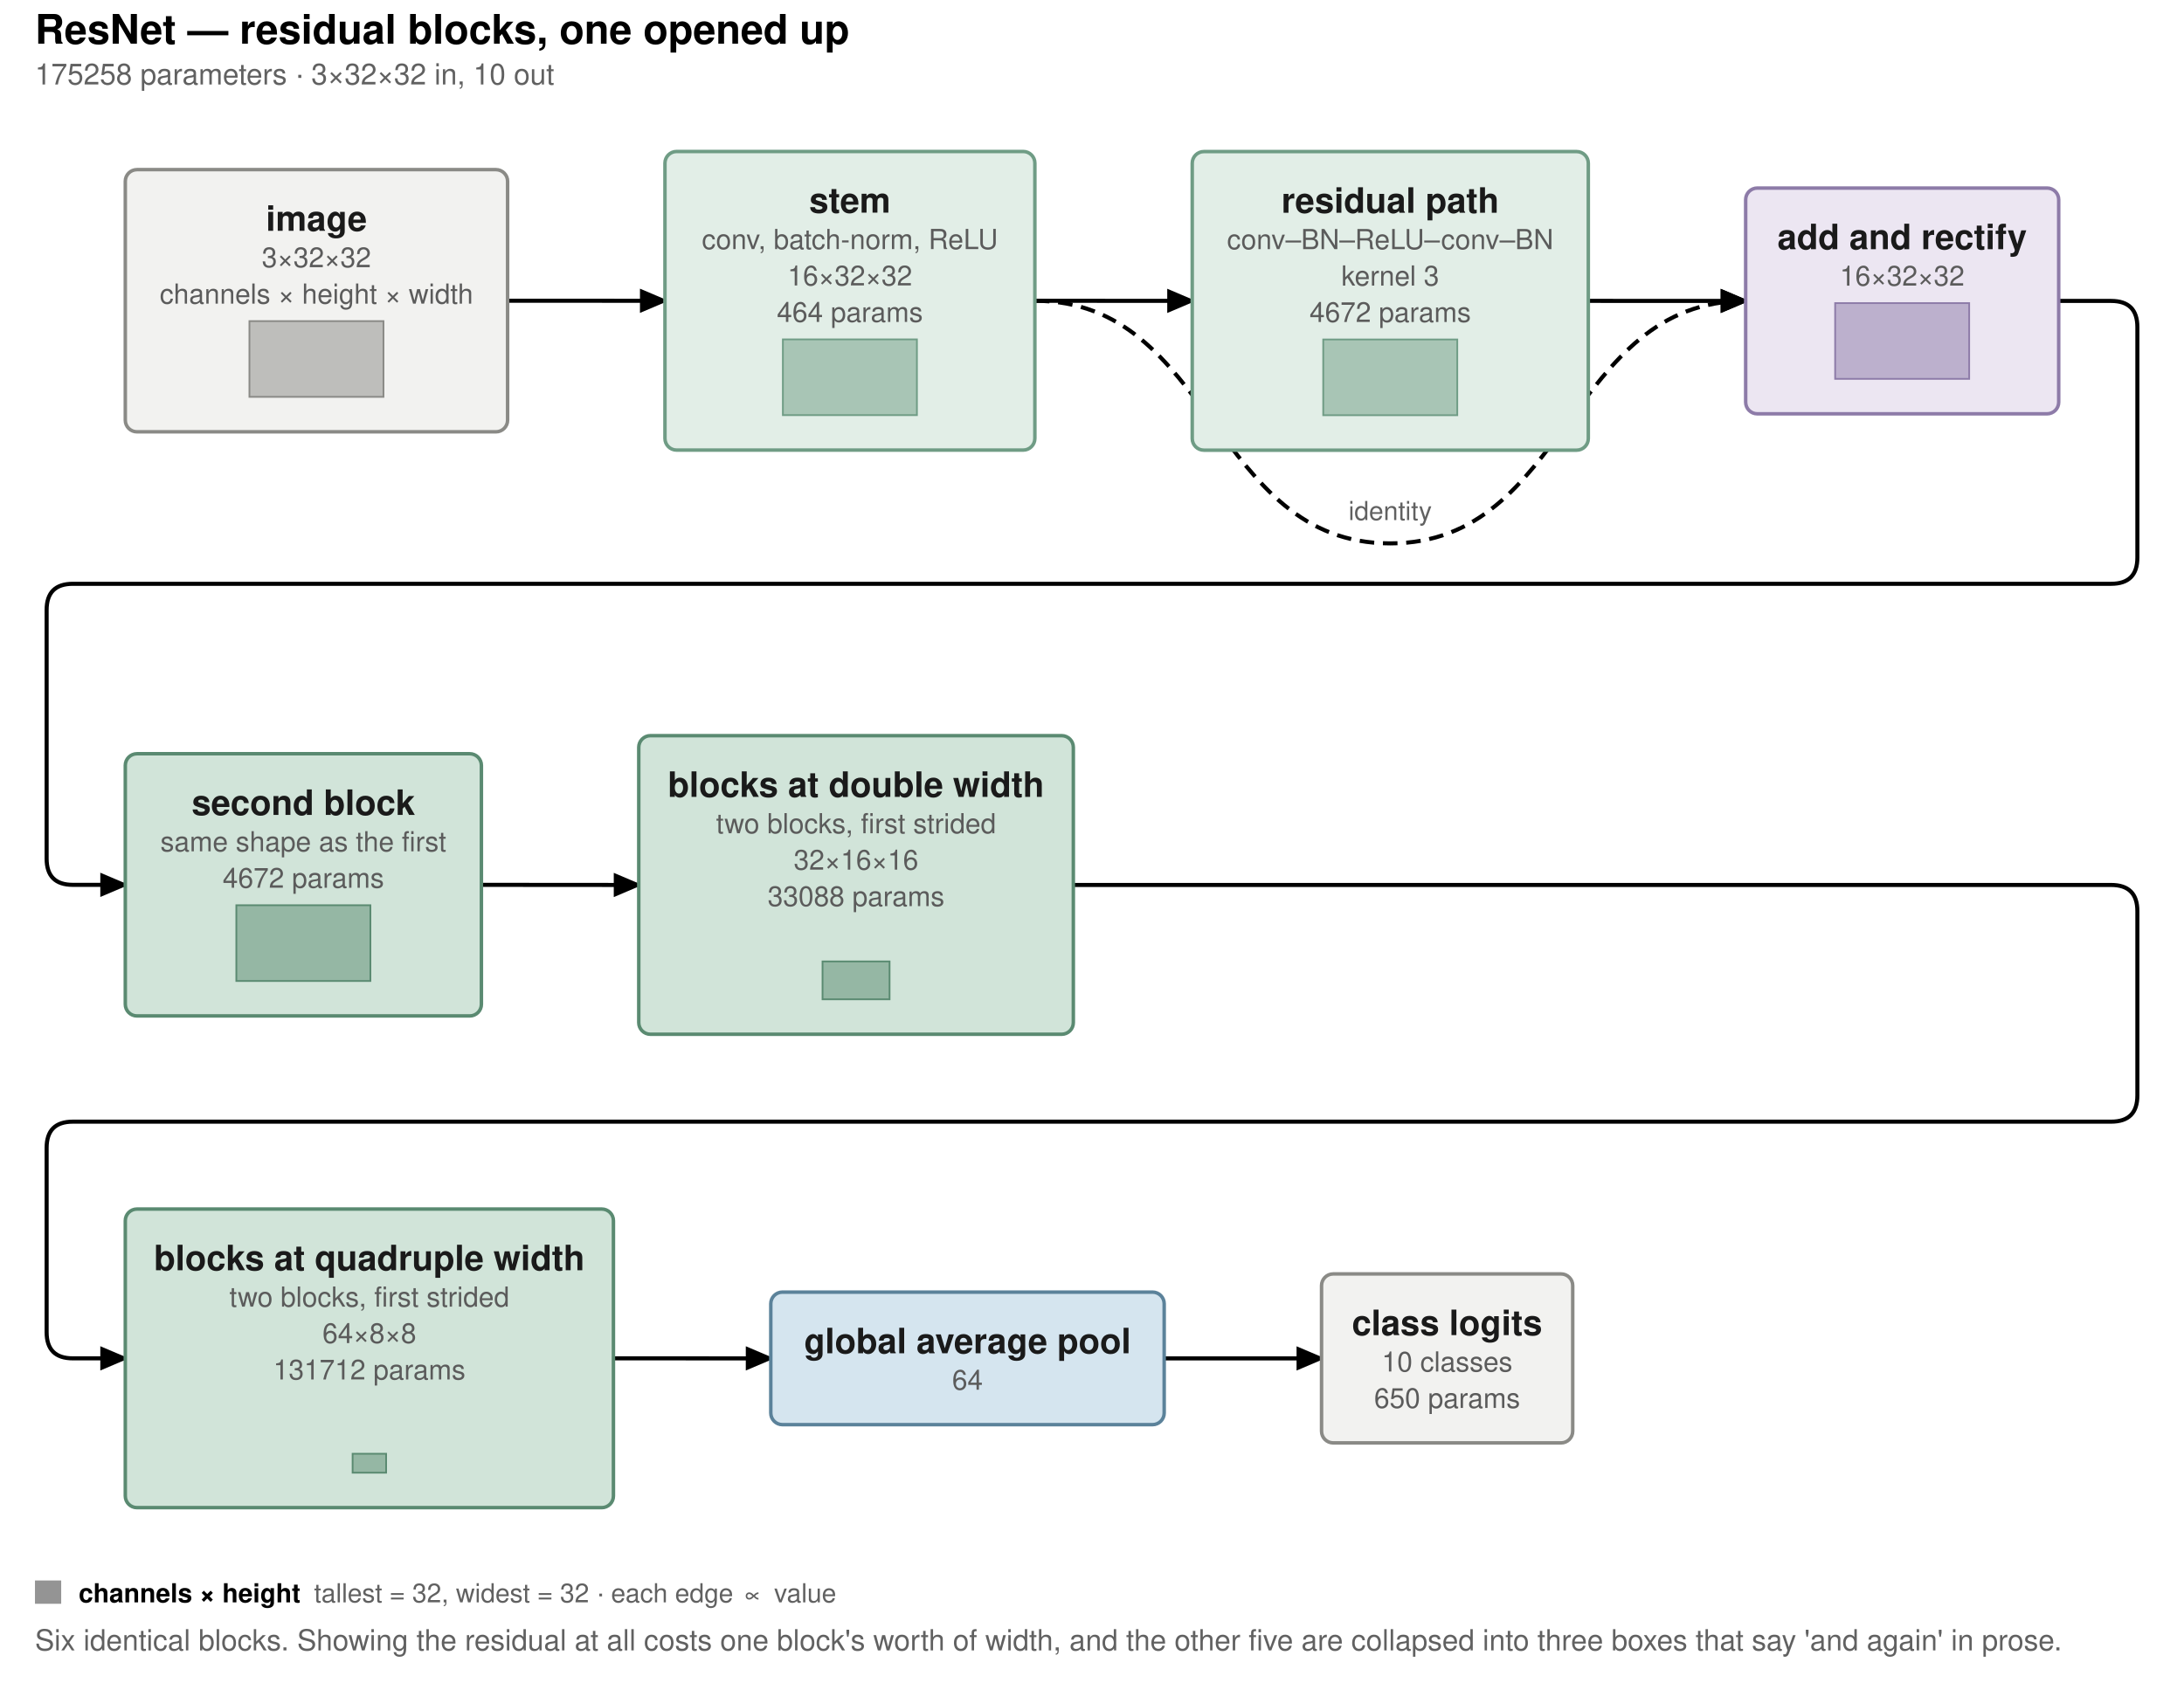
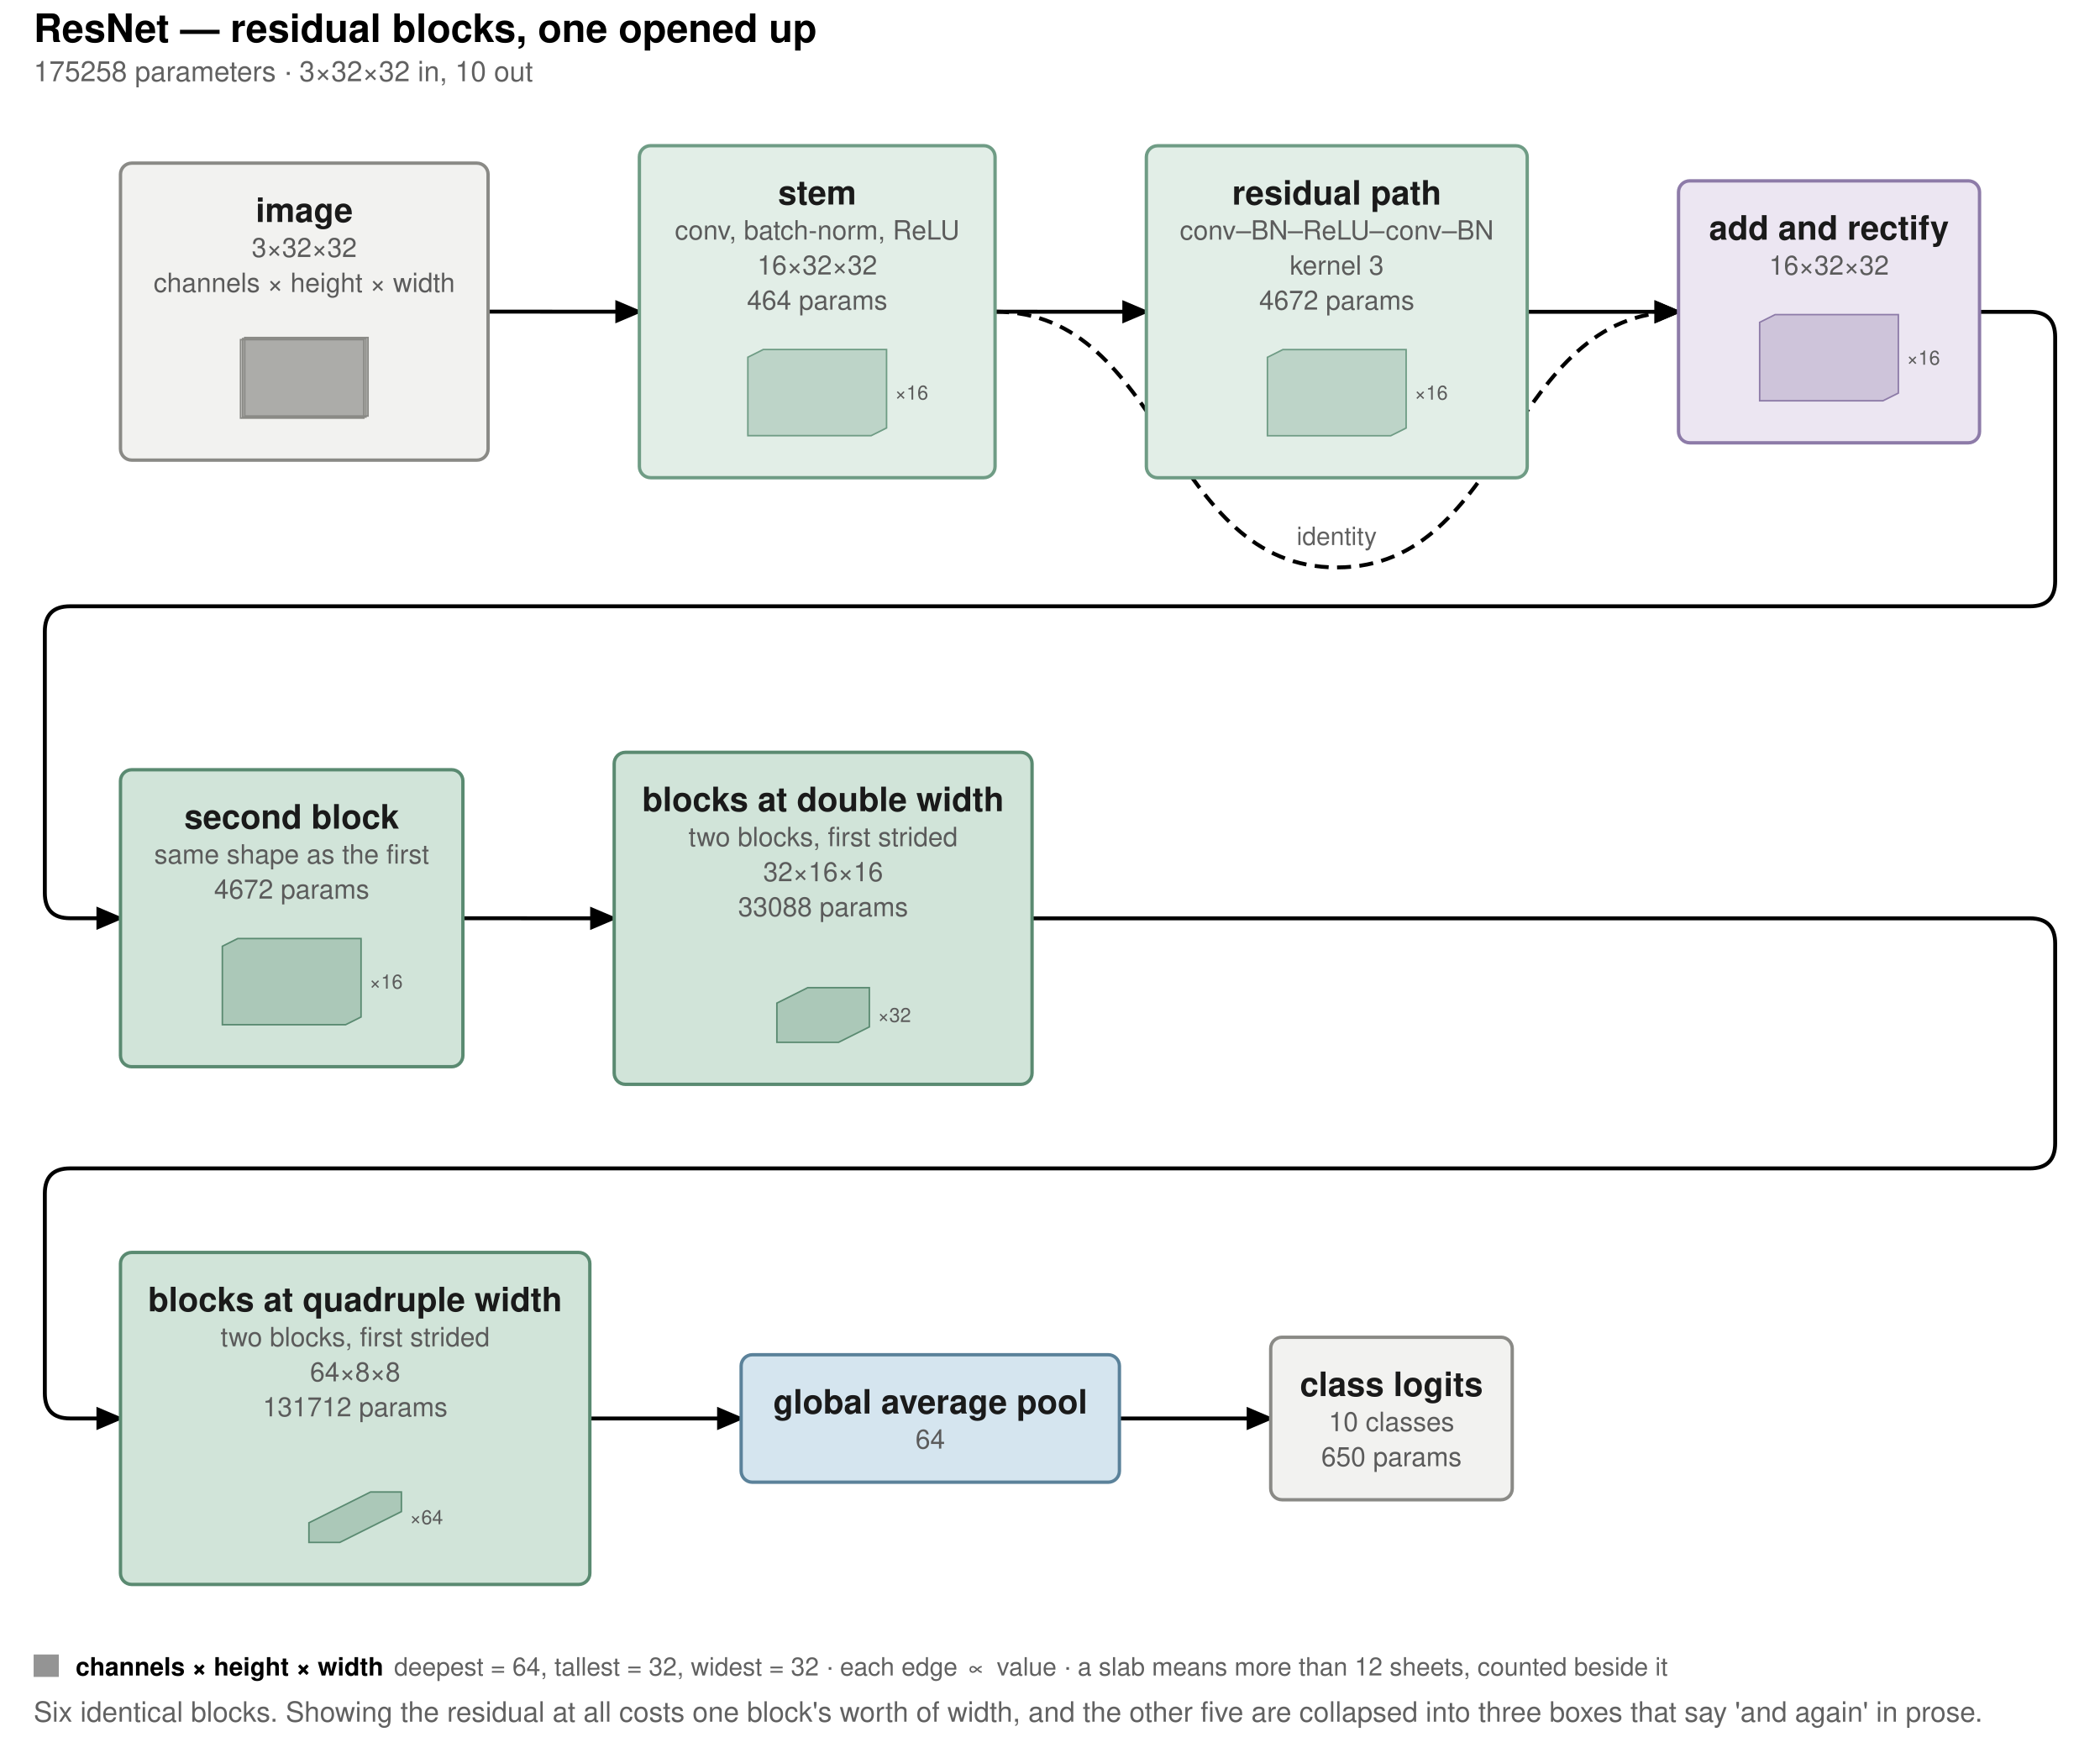
- <svg xmlns="http://www.w3.org/2000/svg" class="draughtsman" role="img" aria-label="ResNet — residual blocks, one opened up" viewBox="0 0 749.51 577.53" width="749.51" height="577.53">
+ <svg xmlns="http://www.w3.org/2000/svg" class="draughtsman" role="img" aria-label="ResNet — residual blocks, one opened up" viewBox="0 0 749.51 625.53" width="749.51" height="625.53">
  <defs>
    <marker id="ds-arrow" viewBox="0 0 8 8" refX="7" refY="4" markerWidth="7" markerHeight="7" orient="auto-start-reverse">
      <path d="M0 0.6 L8 4 L0 7.4 Z" style="fill:currentColor" />
    </marker>
  </defs>
  <text class="ds-title" x="12" y="15" style="font-family:Helvetica Neue, Helvetica, Arial, sans-serif;font-size:14px;font-weight:600;fill:currentColor">ResNet — residual blocks, one opened up</text>
  <text class="ds-subtitle" x="12" y="29" style="font-family:Helvetica Neue, Helvetica, Arial, sans-serif;font-size:10px;fill:currentColor;opacity:0.62">175258 parameters · 3×32×32 in, 10 out</text>
  <g class="ds-body" transform="translate(0 36)">
-     <path class="ds-edge ds-edge-solid" data-from="image" data-to="stem" d="M174.2 67.23 C201.2 67.23 201.2 67.25 228.2 67.25" style="fill:none;stroke:currentColor;stroke-width:1.4" marker-end="url(#ds-arrow)" />
-     <path class="ds-edge ds-edge-dashed" data-from="stem" data-to="b1join" d="M355.15 67.25 C416.13 67.25 416.13 150.53 477.11 150.53 C538.1 150.53 538.1 67.3 599.08 67.3" style="fill:none;stroke:currentColor;stroke-width:1.4;stroke-dasharray:5 3" marker-end="url(#ds-arrow)" />
-     <text class="ds-edge-label" x="477.1" y="142.52" text-anchor="middle" style="font-family:Helvetica Neue, Helvetica, Arial, sans-serif;font-size:9.0px;fill:currentColor;opacity:0.62">identity</text>
-     <path class="ds-edge ds-edge-solid" data-from="stem" data-to="b1path" d="M355.15 67.25 C382.15 67.25 382.15 67.28 409.15 67.28" style="fill:none;stroke:currentColor;stroke-width:1.4" marker-end="url(#ds-arrow)" />
-     <path class="ds-edge ds-edge-solid" data-from="b1path" data-to="b1join" d="M545.08 67.28 C572.08 67.28 572.08 67.3 599.08 67.3" style="fill:none;stroke:currentColor;stroke-width:1.4" marker-end="url(#ds-arrow)" />
-     <path class="ds-edge ds-edge-solid" data-from="b1join" data-to="b2" d="M706.51 67.3 L724.51 67.3 Q733.51 67.3 733.51 76.3 L733.51 155.4 Q733.51 164.4 724.51 164.4 L25 164.4 Q16 164.4 16 173.4 L16 258.74 Q16 267.74 25 267.74 L43 267.74" style="fill:none;stroke:currentColor;stroke-width:1.4" marker-end="url(#ds-arrow)" />
-     <path class="ds-edge ds-edge-solid" data-from="b2" data-to="w2" d="M165.21 267.74 C192.21 267.74 192.21 267.78 219.21 267.78" style="fill:none;stroke:currentColor;stroke-width:1.4" marker-end="url(#ds-arrow)" />
-     <path class="ds-edge ds-edge-solid" data-from="w2" data-to="w3" d="M368.35 267.78 L724.51 267.78 Q733.51 267.78 733.51 276.78 L733.51 340.03 Q733.51 349.03 724.51 349.03 L25 349.03 Q16 349.03 16 358.03 L16 421.28 Q16 430.28 25 430.28 L43 430.28" style="fill:none;stroke:currentColor;stroke-width:1.4" marker-end="url(#ds-arrow)" />
-     <path class="ds-edge ds-edge-solid" data-from="w3" data-to="pool" d="M210.52 430.28 C237.52 430.28 237.52 430.29 264.52 430.29" style="fill:none;stroke:currentColor;stroke-width:1.4" marker-end="url(#ds-arrow)" />
-     <path class="ds-edge ds-edge-solid" data-from="pool" data-to="logits" d="M399.53 430.29 C426.53 430.29 426.53 430.3 453.53 430.3" style="fill:none;stroke:currentColor;stroke-width:1.4" marker-end="url(#ds-arrow)" />
+     <path class="ds-edge ds-edge-solid" data-from="image" data-to="stem" d="M174.2 75.23 C201.2 75.23 201.2 75.25 228.2 75.25" style="fill:none;stroke:currentColor;stroke-width:1.4" marker-end="url(#ds-arrow)" />
+     <path class="ds-edge ds-edge-dashed" data-from="stem" data-to="b1join" d="M355.15 75.25 C416.13 75.25 416.13 166.53 477.11 166.53 C538.1 166.53 538.1 75.3 599.08 75.3" style="fill:none;stroke:currentColor;stroke-width:1.4;stroke-dasharray:5 3" marker-end="url(#ds-arrow)" />
+     <text class="ds-edge-label" x="477.1" y="158.52" text-anchor="middle" style="font-family:Helvetica Neue, Helvetica, Arial, sans-serif;font-size:9.0px;fill:currentColor;opacity:0.62">identity</text>
+     <path class="ds-edge ds-edge-solid" data-from="stem" data-to="b1path" d="M355.15 75.25 C382.15 75.25 382.15 75.28 409.15 75.28" style="fill:none;stroke:currentColor;stroke-width:1.4" marker-end="url(#ds-arrow)" />
+     <path class="ds-edge ds-edge-solid" data-from="b1path" data-to="b1join" d="M545.08 75.28 C572.08 75.28 572.08 75.3 599.08 75.3" style="fill:none;stroke:currentColor;stroke-width:1.4" marker-end="url(#ds-arrow)" />
+     <path class="ds-edge ds-edge-solid" data-from="b1join" data-to="b2" d="M706.51 75.3 L724.51 75.3 Q733.51 75.3 733.51 84.3 L733.51 171.4 Q733.51 180.4 724.51 180.4 L25 180.4 Q16 180.4 16 189.4 L16 282.74 Q16 291.74 25 291.74 L43 291.74" style="fill:none;stroke:currentColor;stroke-width:1.4" marker-end="url(#ds-arrow)" />
+     <path class="ds-edge ds-edge-solid" data-from="b2" data-to="w2" d="M165.21 291.74 C192.21 291.74 192.21 291.78 219.21 291.78" style="fill:none;stroke:currentColor;stroke-width:1.4" marker-end="url(#ds-arrow)" />
+     <path class="ds-edge ds-edge-solid" data-from="w2" data-to="w3" d="M368.35 291.78 L724.51 291.78 Q733.51 291.78 733.51 300.78 L733.51 372.03 Q733.51 381.03 724.51 381.03 L25 381.03 Q16 381.03 16 390.03 L16 461.28 Q16 470.28 25 470.28 L43 470.28" style="fill:none;stroke:currentColor;stroke-width:1.4" marker-end="url(#ds-arrow)" />
+     <path class="ds-edge ds-edge-solid" data-from="w3" data-to="pool" d="M210.52 470.28 C237.52 470.28 237.52 470.29 264.52 470.29" style="fill:none;stroke:currentColor;stroke-width:1.4" marker-end="url(#ds-arrow)" />
+     <path class="ds-edge ds-edge-solid" data-from="pool" data-to="logits" d="M399.53 470.29 C426.53 470.29 426.53 470.3 453.53 470.3" style="fill:none;stroke:currentColor;stroke-width:1.4" marker-end="url(#ds-arrow)" />
    <g class="ds-stage ds-kind-input" data-stage="image">
-       <rect x="43" y="22.23" width="131.2" height="90" rx="4" style="fill:#f2f2f0;stroke:#8a8a86;stroke-width:1.2" />
+       <rect x="43" y="22.23" width="131.2" height="106" rx="4" style="fill:#f2f2f0;stroke:#8a8a86;stroke-width:1.2" />
      <text x="108.6" y="43.23" text-anchor="middle" style="font-family:Helvetica Neue, Helvetica, Arial, sans-serif;font-size:12.0px;font-weight:600;fill:#1a1a1a">image</text>
      <text x="108.6" y="55.73" text-anchor="middle" style="font-family:Helvetica Neue, Helvetica, Arial, sans-serif;font-size:9.5px;fill:#5b5b5b">3×32×32</text>
      <text x="108.6" y="68.23" text-anchor="middle" style="font-family:Helvetica Neue, Helvetica, Arial, sans-serif;font-size:9.5px;fill:#5b5b5b">channels × height × width</text>
-       <rect class="ds-glyph" x="85.6" y="74.23" width="46" height="26" style="fill:#8a8a86;fill-opacity:0.5;stroke:#8a8a86;stroke-width:0.6" />
+       <rect class="ds-sheet" x="87.35" y="84.48" width="44" height="28" style="fill:#8a8a86;fill-opacity:0.32;stroke:#8a8a86;stroke-width:0.55" />
+       <rect class="ds-sheet" x="86.6" y="84.86" width="44" height="28" style="fill:#8a8a86;fill-opacity:0.32;stroke:#8a8a86;stroke-width:0.55" />
+       <rect class="ds-sheet" x="85.85" y="85.23" width="44" height="28" style="fill:#8a8a86;fill-opacity:0.32;stroke:#8a8a86;stroke-width:0.55" />
    </g>
    <g class="ds-stage ds-kind-conv" data-stage="stem">
-       <rect x="228.2" y="16" width="126.95" height="102.5" rx="4" style="fill:#e2eee7;stroke:#6f9c85;stroke-width:1.2" />
+       <rect x="228.2" y="16" width="126.95" height="118.5" rx="4" style="fill:#e2eee7;stroke:#6f9c85;stroke-width:1.2" />
      <text x="291.67" y="37" text-anchor="middle" style="font-family:Helvetica Neue, Helvetica, Arial, sans-serif;font-size:12.0px;font-weight:600;fill:#1a1a1a">stem</text>
      <text x="291.67" y="49.5" text-anchor="middle" style="font-family:Helvetica Neue, Helvetica, Arial, sans-serif;font-size:9.5px;fill:#5b5b5b">conv, batch-norm, ReLU</text>
      <text x="291.67" y="62" text-anchor="middle" style="font-family:Helvetica Neue, Helvetica, Arial, sans-serif;font-size:9.5px;fill:#5b5b5b">16×32×32</text>
      <text x="291.67" y="74.5" text-anchor="middle" style="font-family:Helvetica Neue, Helvetica, Arial, sans-serif;font-size:9.5px;fill:#5b5b5b">464 params</text>
-       <rect class="ds-glyph" x="268.67" y="80.5" width="46" height="26" style="fill:#6f9c85;fill-opacity:0.5;stroke:#6f9c85;stroke-width:0.6" />
+       <polygon class="ds-sheet" points="266.92,91.5 272.42,88.75 316.42,88.75 316.42,116.75 310.92,119.5 266.92,119.5" style="fill:#6f9c85;fill-opacity:0.32;stroke:#6f9c85;stroke-width:0.55" />
+       <text x="319.42" y="106.62" style="font-family:Helvetica Neue, Helvetica, Arial, sans-serif;font-size:7.0px;fill:#5b5b5b">×16</text>
    </g>
    <g class="ds-stage ds-kind-conv" data-stage="b1path">
-       <rect x="409.15" y="16.03" width="135.93" height="102.5" rx="4" style="fill:#e2eee7;stroke:#6f9c85;stroke-width:1.2" />
+       <rect x="409.15" y="16.03" width="135.93" height="118.5" rx="4" style="fill:#e2eee7;stroke:#6f9c85;stroke-width:1.2" />
      <text x="477.11" y="37.03" text-anchor="middle" style="font-family:Helvetica Neue, Helvetica, Arial, sans-serif;font-size:12.0px;font-weight:600;fill:#1a1a1a">residual path</text>
      <text x="477.11" y="49.53" text-anchor="middle" style="font-family:Helvetica Neue, Helvetica, Arial, sans-serif;font-size:9.5px;fill:#5b5b5b">conv–BN–ReLU–conv–BN</text>
      <text x="477.11" y="62.03" text-anchor="middle" style="font-family:Helvetica Neue, Helvetica, Arial, sans-serif;font-size:9.5px;fill:#5b5b5b">kernel 3</text>
      <text x="477.11" y="74.53" text-anchor="middle" style="font-family:Helvetica Neue, Helvetica, Arial, sans-serif;font-size:9.5px;fill:#5b5b5b">4672 params</text>
-       <rect class="ds-glyph" x="454.11" y="80.53" width="46" height="26" style="fill:#6f9c85;fill-opacity:0.5;stroke:#6f9c85;stroke-width:0.6" />
+       <polygon class="ds-sheet" points="452.36,91.53 457.86,88.78 501.86,88.78 501.86,116.78 496.36,119.53 452.36,119.53" style="fill:#6f9c85;fill-opacity:0.32;stroke:#6f9c85;stroke-width:0.55" />
+       <text x="504.86" y="106.65" style="font-family:Helvetica Neue, Helvetica, Arial, sans-serif;font-size:7.0px;fill:#5b5b5b">×16</text>
    </g>
    <g class="ds-stage ds-kind-concat" data-stage="b1join">
-       <rect x="599.08" y="28.55" width="107.43" height="77.5" rx="4" style="fill:#ece6f2;stroke:#8d7ba8;stroke-width:1.2" />
+       <rect x="599.08" y="28.55" width="107.43" height="93.5" rx="4" style="fill:#ece6f2;stroke:#8d7ba8;stroke-width:1.2" />
      <text x="652.79" y="49.55" text-anchor="middle" style="font-family:Helvetica Neue, Helvetica, Arial, sans-serif;font-size:12.0px;font-weight:600;fill:#1a1a1a">add and rectify</text>
      <text x="652.79" y="62.05" text-anchor="middle" style="font-family:Helvetica Neue, Helvetica, Arial, sans-serif;font-size:9.5px;fill:#5b5b5b">16×32×32</text>
-       <rect class="ds-glyph" x="629.79" y="68.05" width="46" height="26" style="fill:#8d7ba8;fill-opacity:0.5;stroke:#8d7ba8;stroke-width:0.6" />
+       <polygon class="ds-sheet" points="628.04,79.05 633.54,76.3 677.54,76.3 677.54,104.3 672.04,107.05 628.04,107.05" style="fill:#8d7ba8;fill-opacity:0.32;stroke:#8d7ba8;stroke-width:0.55" />
+       <text x="680.54" y="94.18" style="font-family:Helvetica Neue, Helvetica, Arial, sans-serif;font-size:7.0px;fill:#5b5b5b">×16</text>
    </g>
    <g class="ds-stage ds-kind-stack" data-stage="b2">
-       <rect x="43" y="222.74" width="122.21" height="90" rx="4" style="fill:#d1e4d9;stroke:#5a8a71;stroke-width:1.2" />
-       <text x="104.11" y="243.74" text-anchor="middle" style="font-family:Helvetica Neue, Helvetica, Arial, sans-serif;font-size:12.0px;font-weight:600;fill:#1a1a1a">second block</text>
-       <text x="104.11" y="256.24" text-anchor="middle" style="font-family:Helvetica Neue, Helvetica, Arial, sans-serif;font-size:9.5px;fill:#5b5b5b">same shape as the first</text>
-       <text x="104.11" y="268.74" text-anchor="middle" style="font-family:Helvetica Neue, Helvetica, Arial, sans-serif;font-size:9.5px;fill:#5b5b5b">4672 params</text>
-       <rect class="ds-glyph" x="81.11" y="274.74" width="46" height="26" style="fill:#5a8a71;fill-opacity:0.5;stroke:#5a8a71;stroke-width:0.6" />
+       <rect x="43" y="238.74" width="122.21" height="106" rx="4" style="fill:#d1e4d9;stroke:#5a8a71;stroke-width:1.2" />
+       <text x="104.11" y="259.74" text-anchor="middle" style="font-family:Helvetica Neue, Helvetica, Arial, sans-serif;font-size:12.0px;font-weight:600;fill:#1a1a1a">second block</text>
+       <text x="104.11" y="272.24" text-anchor="middle" style="font-family:Helvetica Neue, Helvetica, Arial, sans-serif;font-size:9.5px;fill:#5b5b5b">same shape as the first</text>
+       <text x="104.11" y="284.74" text-anchor="middle" style="font-family:Helvetica Neue, Helvetica, Arial, sans-serif;font-size:9.5px;fill:#5b5b5b">4672 params</text>
+       <polygon class="ds-sheet" points="79.36,301.74 84.86,298.99 128.86,298.99 128.86,326.99 123.36,329.74 79.36,329.74" style="fill:#5a8a71;fill-opacity:0.32;stroke:#5a8a71;stroke-width:0.55" />
+       <text x="131.86" y="316.87" style="font-family:Helvetica Neue, Helvetica, Arial, sans-serif;font-size:7.0px;fill:#5b5b5b">×16</text>
    </g>
    <g class="ds-stage ds-kind-stack" data-stage="w2">
-       <rect x="219.21" y="216.53" width="149.14" height="102.5" rx="4" style="fill:#d1e4d9;stroke:#5a8a71;stroke-width:1.2" />
-       <text x="293.78" y="237.53" text-anchor="middle" style="font-family:Helvetica Neue, Helvetica, Arial, sans-serif;font-size:12.0px;font-weight:600;fill:#1a1a1a">blocks at double width</text>
-       <text x="293.78" y="250.03" text-anchor="middle" style="font-family:Helvetica Neue, Helvetica, Arial, sans-serif;font-size:9.5px;fill:#5b5b5b">two blocks, first strided</text>
-       <text x="293.78" y="262.53" text-anchor="middle" style="font-family:Helvetica Neue, Helvetica, Arial, sans-serif;font-size:9.5px;fill:#5b5b5b">32×16×16</text>
-       <text x="293.78" y="275.03" text-anchor="middle" style="font-family:Helvetica Neue, Helvetica, Arial, sans-serif;font-size:9.5px;fill:#5b5b5b">33088 params</text>
-       <rect class="ds-glyph" x="282.28" y="294.03" width="23" height="13" style="fill:#5a8a71;fill-opacity:0.5;stroke:#5a8a71;stroke-width:0.6" />
+       <rect x="219.21" y="232.53" width="149.14" height="118.5" rx="4" style="fill:#d1e4d9;stroke:#5a8a71;stroke-width:1.2" />
+       <text x="293.78" y="253.53" text-anchor="middle" style="font-family:Helvetica Neue, Helvetica, Arial, sans-serif;font-size:12.0px;font-weight:600;fill:#1a1a1a">blocks at double width</text>
+       <text x="293.78" y="266.03" text-anchor="middle" style="font-family:Helvetica Neue, Helvetica, Arial, sans-serif;font-size:9.5px;fill:#5b5b5b">two blocks, first strided</text>
+       <text x="293.78" y="278.53" text-anchor="middle" style="font-family:Helvetica Neue, Helvetica, Arial, sans-serif;font-size:9.5px;fill:#5b5b5b">32×16×16</text>
+       <text x="293.78" y="291.03" text-anchor="middle" style="font-family:Helvetica Neue, Helvetica, Arial, sans-serif;font-size:9.5px;fill:#5b5b5b">33088 params</text>
+       <polygon class="ds-sheet" points="277.28,322.03 288.28,316.53 310.28,316.53 310.28,330.53 299.28,336.03 277.28,336.03" style="fill:#5a8a71;fill-opacity:0.32;stroke:#5a8a71;stroke-width:0.55" />
+       <text x="313.28" y="328.78" style="font-family:Helvetica Neue, Helvetica, Arial, sans-serif;font-size:7.0px;fill:#5b5b5b">×32</text>
    </g>
    <g class="ds-stage ds-kind-stack" data-stage="w3">
-       <rect x="43" y="379.03" width="167.52" height="102.5" rx="4" style="fill:#d1e4d9;stroke:#5a8a71;stroke-width:1.2" />
-       <text x="126.76" y="400.03" text-anchor="middle" style="font-family:Helvetica Neue, Helvetica, Arial, sans-serif;font-size:12.0px;font-weight:600;fill:#1a1a1a">blocks at quadruple width</text>
-       <text x="126.76" y="412.53" text-anchor="middle" style="font-family:Helvetica Neue, Helvetica, Arial, sans-serif;font-size:9.5px;fill:#5b5b5b">two blocks, first strided</text>
-       <text x="126.76" y="425.03" text-anchor="middle" style="font-family:Helvetica Neue, Helvetica, Arial, sans-serif;font-size:9.5px;fill:#5b5b5b">64×8×8</text>
-       <text x="126.76" y="437.53" text-anchor="middle" style="font-family:Helvetica Neue, Helvetica, Arial, sans-serif;font-size:9.5px;fill:#5b5b5b">131712 params</text>
-       <rect class="ds-glyph" x="121.01" y="463.03" width="11.5" height="6.5" style="fill:#5a8a71;fill-opacity:0.5;stroke:#5a8a71;stroke-width:0.6" />
+       <rect x="43" y="411.03" width="167.52" height="118.5" rx="4" style="fill:#d1e4d9;stroke:#5a8a71;stroke-width:1.2" />
+       <text x="126.76" y="432.03" text-anchor="middle" style="font-family:Helvetica Neue, Helvetica, Arial, sans-serif;font-size:12.0px;font-weight:600;fill:#1a1a1a">blocks at quadruple width</text>
+       <text x="126.76" y="444.53" text-anchor="middle" style="font-family:Helvetica Neue, Helvetica, Arial, sans-serif;font-size:9.5px;fill:#5b5b5b">two blocks, first strided</text>
+       <text x="126.76" y="457.03" text-anchor="middle" style="font-family:Helvetica Neue, Helvetica, Arial, sans-serif;font-size:9.5px;fill:#5b5b5b">64×8×8</text>
+       <text x="126.76" y="469.53" text-anchor="middle" style="font-family:Helvetica Neue, Helvetica, Arial, sans-serif;font-size:9.5px;fill:#5b5b5b">131712 params</text>
+       <polygon class="ds-sheet" points="110.26,507.53 132.26,496.53 143.26,496.53 143.26,503.53 121.26,514.53 110.26,514.53" style="fill:#5a8a71;fill-opacity:0.32;stroke:#5a8a71;stroke-width:0.55" />
+       <text x="146.26" y="508.03" style="font-family:Helvetica Neue, Helvetica, Arial, sans-serif;font-size:7.0px;fill:#5b5b5b">×64</text>
    </g>
    <g class="ds-stage ds-kind-reduce" data-stage="pool">
-       <rect x="264.52" y="407.54" width="135.01" height="45.5" rx="4" style="fill:#d5e5ef;stroke:#5b829a;stroke-width:1.2" />
-       <text x="332.02" y="428.54" text-anchor="middle" style="font-family:Helvetica Neue, Helvetica, Arial, sans-serif;font-size:12.0px;font-weight:600;fill:#1a1a1a">global average pool</text>
-       <text x="332.02" y="441.04" text-anchor="middle" style="font-family:Helvetica Neue, Helvetica, Arial, sans-serif;font-size:9.5px;fill:#5b5b5b">64</text>
+       <rect x="264.52" y="447.54" width="135.01" height="45.5" rx="4" style="fill:#d5e5ef;stroke:#5b829a;stroke-width:1.2" />
+       <text x="332.02" y="468.54" text-anchor="middle" style="font-family:Helvetica Neue, Helvetica, Arial, sans-serif;font-size:12.0px;font-weight:600;fill:#1a1a1a">global average pool</text>
+       <text x="332.02" y="481.04" text-anchor="middle" style="font-family:Helvetica Neue, Helvetica, Arial, sans-serif;font-size:9.5px;fill:#5b5b5b">64</text>
    </g>
    <g class="ds-stage ds-kind-output" data-stage="logits">
-       <rect x="453.53" y="401.3" width="86.2" height="58" rx="4" style="fill:#f2f2f0;stroke:#8a8a86;stroke-width:1.2" />
-       <text x="496.63" y="422.3" text-anchor="middle" style="font-family:Helvetica Neue, Helvetica, Arial, sans-serif;font-size:12.0px;font-weight:600;fill:#1a1a1a">class logits</text>
-       <text x="496.63" y="434.8" text-anchor="middle" style="font-family:Helvetica Neue, Helvetica, Arial, sans-serif;font-size:9.5px;fill:#5b5b5b">10 classes</text>
-       <text x="496.63" y="447.3" text-anchor="middle" style="font-family:Helvetica Neue, Helvetica, Arial, sans-serif;font-size:9.5px;fill:#5b5b5b">650 params</text>
+       <rect x="453.53" y="441.3" width="86.2" height="58" rx="4" style="fill:#f2f2f0;stroke:#8a8a86;stroke-width:1.2" />
+       <text x="496.63" y="462.3" text-anchor="middle" style="font-family:Helvetica Neue, Helvetica, Arial, sans-serif;font-size:12.0px;font-weight:600;fill:#1a1a1a">class logits</text>
+       <text x="496.63" y="474.8" text-anchor="middle" style="font-family:Helvetica Neue, Helvetica, Arial, sans-serif;font-size:9.5px;fill:#5b5b5b">10 classes</text>
+       <text x="496.63" y="487.3" text-anchor="middle" style="font-family:Helvetica Neue, Helvetica, Arial, sans-serif;font-size:9.5px;fill:#5b5b5b">650 params</text>
    </g>
  </g>
  <g class="ds-legend">
-     <rect class="ds-legend-glyph" x="12" y="542.53" width="9" height="8" style="fill:currentColor;fill-opacity:0.42" />
-     <text class="ds-legend-label" x="27" y="550.03" style="font-family:Helvetica Neue, Helvetica, Arial, sans-serif;font-size:9.0px;font-weight:600;fill:currentColor">channels × height</text>
-     <text class="ds-legend-share" x="107.78" y="550.03" style="font-family:Helvetica Neue, Helvetica, Arial, sans-serif;font-size:9.0px;fill:currentColor;opacity:0.62">tallest = 32, widest = 32 · each edge ∝ value</text>
+     <rect class="ds-legend-glyph" x="12" y="590.53" width="9" height="8" style="fill:currentColor;fill-opacity:0.42" />
+     <text class="ds-legend-label" x="27" y="598.03" style="font-family:Helvetica Neue, Helvetica, Arial, sans-serif;font-size:9.0px;font-weight:600;fill:currentColor">channels × height × width</text>
+     <text class="ds-legend-share" x="140.65" y="598.03" style="font-family:Helvetica Neue, Helvetica, Arial, sans-serif;font-size:9.0px;fill:currentColor;opacity:0.62">deepest = 64, tallest = 32, widest = 32 · each edge ∝ value · a slab means more than 12 sheets, counted beside it</text>
  </g>
-   <text class="ds-caption" x="12" y="566.53" style="font-family:Helvetica Neue, Helvetica, Arial, sans-serif;font-size:10.0px;fill:currentColor;opacity:0.62">Six identical blocks. Showing the residual at all costs one block's worth of width, and the other five are collapsed into three boxes that say 'and again' in prose.</text>
+   <text class="ds-caption" x="12" y="614.53" style="font-family:Helvetica Neue, Helvetica, Arial, sans-serif;font-size:10.0px;fill:currentColor;opacity:0.62">Six identical blocks. Showing the residual at all costs one block's worth of width, and the other five are collapsed into three boxes that say 'and again' in prose.</text>
</svg>
